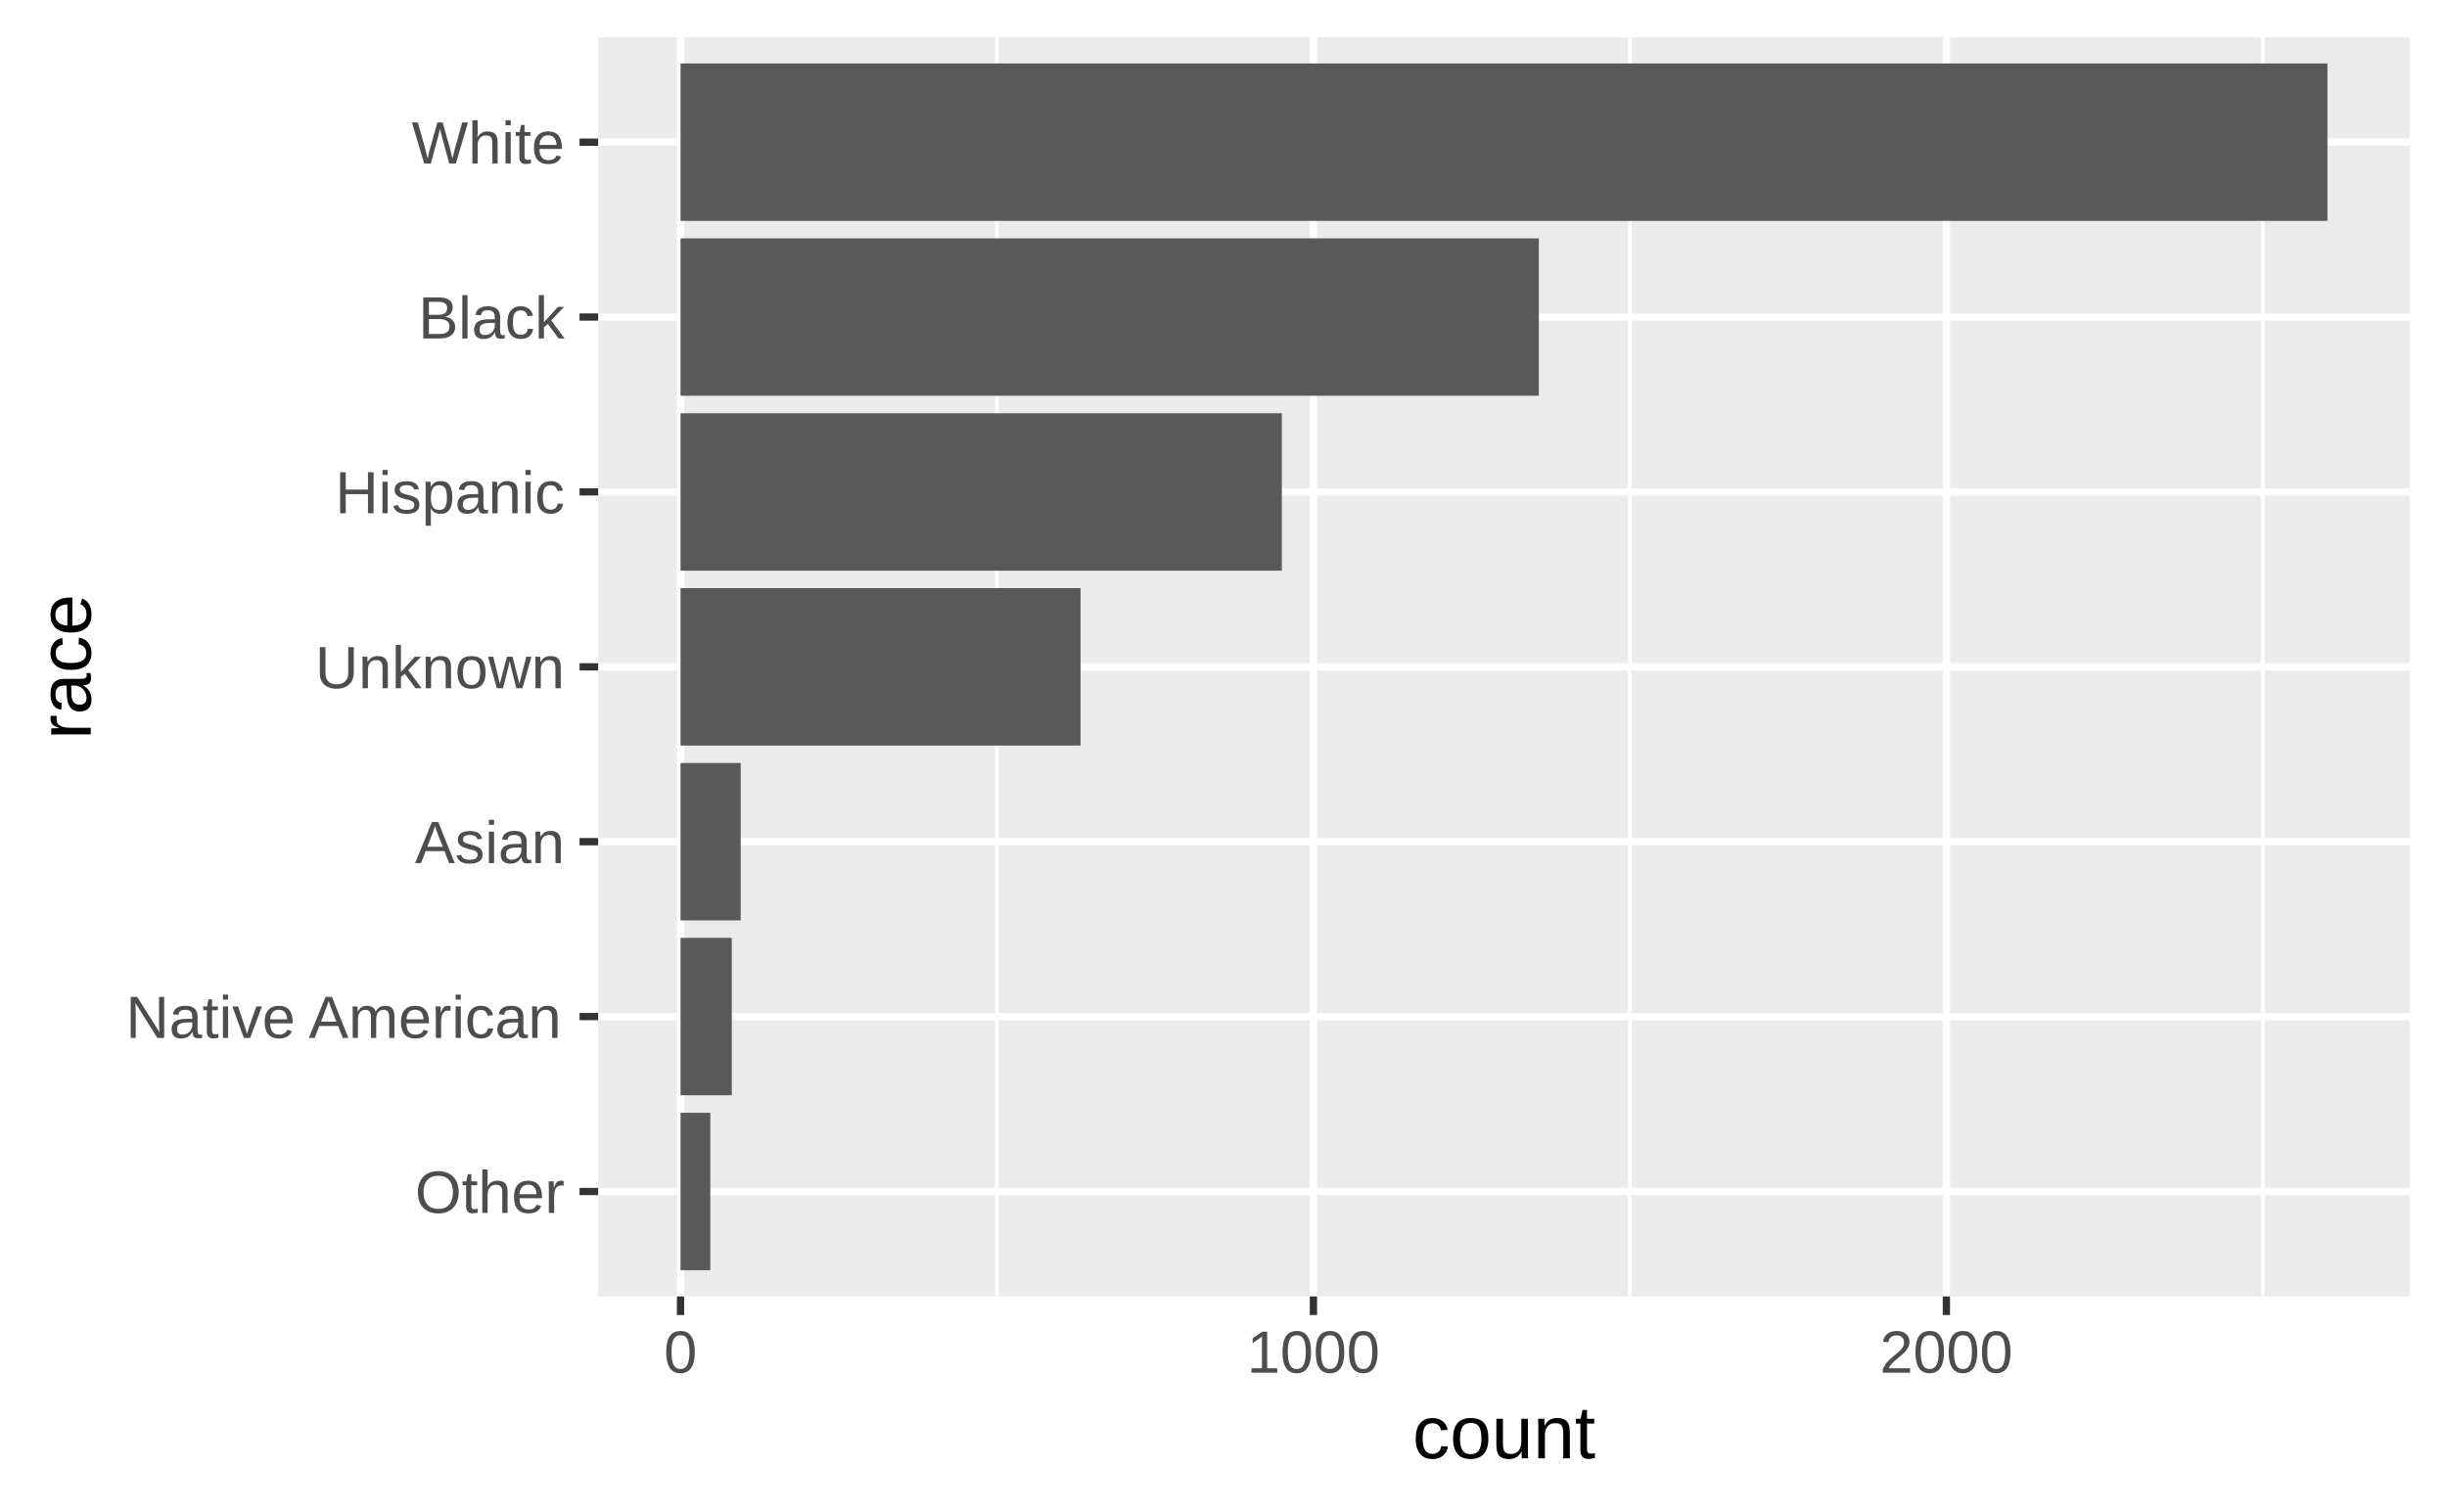
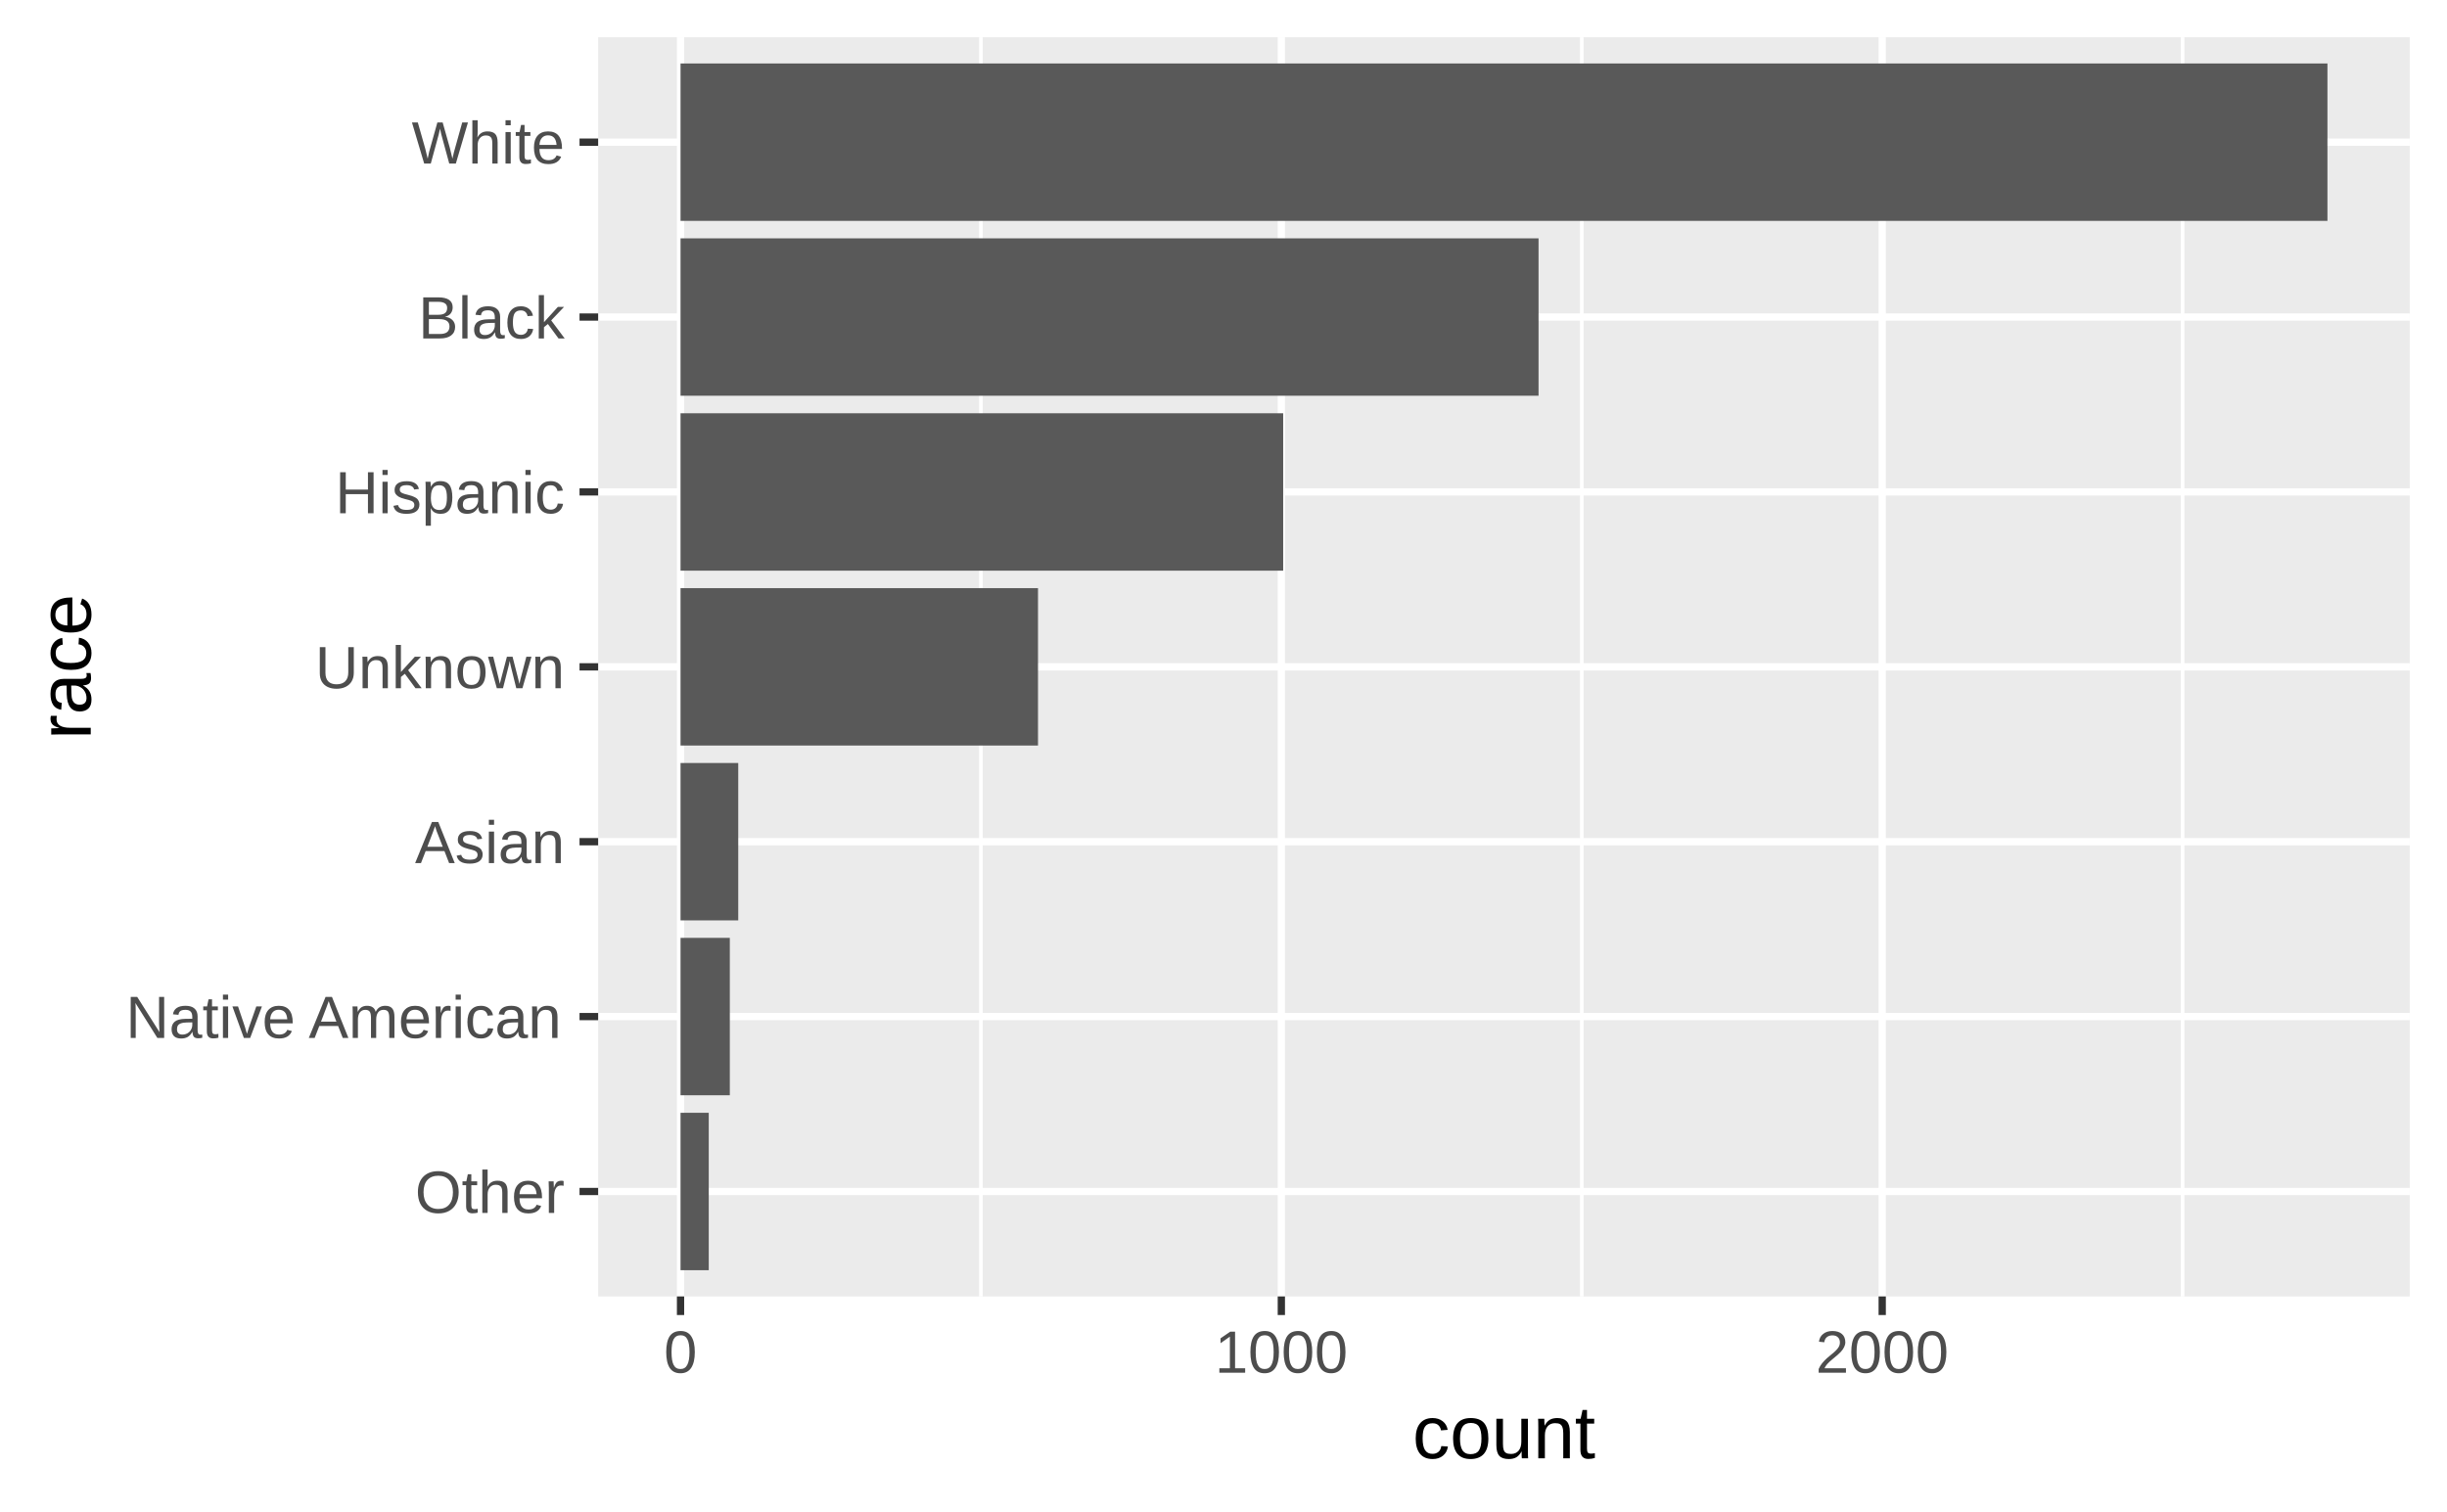
<svg xmlns="http://www.w3.org/2000/svg" viewBox="0 0 360.00 222.48">
  <defs>
    <style type="text/css">
    line, polyline, polygon, path, rect, circle {
      fill: none;
      stroke: #000000;
      stroke-linecap: round;
      stroke-linejoin: round;
      stroke-miterlimit: 10.00;
    }
  </style>
  </defs>
  <rect width="100%" height="100%" style="stroke: none; fill: #FFFFFF;" />
  <rect x="0" y="0.00" width="360.00" height="222.48" style="stroke-width: 1.07; stroke: #FFFFFF; fill: #FFFFFF;" />
  <defs>
    <clipPath id="cpODguMDB8MzU0LjUyfDE5MC43Nnw1LjQ4">
      <rect x="88.00" y="5.48" width="266.52" height="185.28" />
    </clipPath>
  </defs>
  <rect x="88.00" y="5.48" width="266.52" height="185.28" style="stroke-width: 1.07; stroke: none; fill: #EBEBEB;" clip-path="url(#cpODguMDB8MzU0LjUyfDE5MC43Nnw1LjQ4)" />
-   <polyline points="146.67,190.76 146.67,5.48 " style="stroke-width: 0.53; stroke: #FFFFFF; stroke-linecap: butt;" clip-path="url(#cpODguMDB8MzU0LjUyfDE5MC43Nnw1LjQ4)" />
-   <polyline points="239.79,190.76 239.79,5.48 " style="stroke-width: 0.53; stroke: #FFFFFF; stroke-linecap: butt;" clip-path="url(#cpODguMDB8MzU0LjUyfDE5MC43Nnw1LjQ4)" />
-   <polyline points="332.91,190.76 332.91,5.48 " style="stroke-width: 0.53; stroke: #FFFFFF; stroke-linecap: butt;" clip-path="url(#cpODguMDB8MzU0LjUyfDE5MC43Nnw1LjQ4)" />
+   <polyline points="144.31,190.76 144.31,5.48 " style="stroke-width: 0.53; stroke: #FFFFFF; stroke-linecap: butt;" clip-path="url(#cpODguMDB8MzU0LjUyfDE5MC43Nnw1LjQ4)" />
+   <polyline points="232.71,190.76 232.71,5.48 " style="stroke-width: 0.53; stroke: #FFFFFF; stroke-linecap: butt;" clip-path="url(#cpODguMDB8MzU0LjUyfDE5MC43Nnw1LjQ4)" />
+   <polyline points="321.10,190.76 321.10,5.48 " style="stroke-width: 0.53; stroke: #FFFFFF; stroke-linecap: butt;" clip-path="url(#cpODguMDB8MzU0LjUyfDE5MC43Nnw1LjQ4)" />
  <polyline points="88.00,175.32 354.52,175.32 " style="stroke-width: 1.07; stroke: #FFFFFF; stroke-linecap: butt;" clip-path="url(#cpODguMDB8MzU0LjUyfDE5MC43Nnw1LjQ4)" />
  <polyline points="88.00,149.58 354.52,149.58 " style="stroke-width: 1.07; stroke: #FFFFFF; stroke-linecap: butt;" clip-path="url(#cpODguMDB8MzU0LjUyfDE5MC43Nnw1LjQ4)" />
  <polyline points="88.00,123.85 354.52,123.85 " style="stroke-width: 1.07; stroke: #FFFFFF; stroke-linecap: butt;" clip-path="url(#cpODguMDB8MzU0LjUyfDE5MC43Nnw1LjQ4)" />
  <polyline points="88.00,98.12 354.52,98.12 " style="stroke-width: 1.07; stroke: #FFFFFF; stroke-linecap: butt;" clip-path="url(#cpODguMDB8MzU0LjUyfDE5MC43Nnw1LjQ4)" />
  <polyline points="88.00,72.38 354.52,72.38 " style="stroke-width: 1.07; stroke: #FFFFFF; stroke-linecap: butt;" clip-path="url(#cpODguMDB8MzU0LjUyfDE5MC43Nnw1LjQ4)" />
  <polyline points="88.00,46.65 354.52,46.65 " style="stroke-width: 1.07; stroke: #FFFFFF; stroke-linecap: butt;" clip-path="url(#cpODguMDB8MzU0LjUyfDE5MC43Nnw1LjQ4)" />
  <polyline points="88.00,20.92 354.52,20.92 " style="stroke-width: 1.07; stroke: #FFFFFF; stroke-linecap: butt;" clip-path="url(#cpODguMDB8MzU0LjUyfDE5MC43Nnw1LjQ4)" />
  <polyline points="100.12,190.76 100.12,5.48 " style="stroke-width: 1.07; stroke: #FFFFFF; stroke-linecap: butt;" clip-path="url(#cpODguMDB8MzU0LjUyfDE5MC43Nnw1LjQ4)" />
-   <polyline points="193.23,190.76 193.23,5.48 " style="stroke-width: 1.07; stroke: #FFFFFF; stroke-linecap: butt;" clip-path="url(#cpODguMDB8MzU0LjUyfDE5MC43Nnw1LjQ4)" />
-   <polyline points="286.35,190.76 286.35,5.48 " style="stroke-width: 1.07; stroke: #FFFFFF; stroke-linecap: butt;" clip-path="url(#cpODguMDB8MzU0LjUyfDE5MC43Nnw1LjQ4)" />
-   <rect x="100.12" y="163.74" width="4.38" height="23.16" style="stroke-width: 1.07; stroke: none; stroke-linecap: square; stroke-linejoin: miter; fill: #595959;" clip-path="url(#cpODguMDB8MzU0LjUyfDE5MC43Nnw1LjQ4)" />
-   <rect x="100.12" y="138.00" width="7.54" height="23.16" style="stroke-width: 1.07; stroke: none; stroke-linecap: square; stroke-linejoin: miter; fill: #595959;" clip-path="url(#cpODguMDB8MzU0LjUyfDE5MC43Nnw1LjQ4)" />
-   <rect x="100.12" y="112.27" width="8.85" height="23.16" style="stroke-width: 1.07; stroke: none; stroke-linecap: square; stroke-linejoin: miter; fill: #595959;" clip-path="url(#cpODguMDB8MzU0LjUyfDE5MC43Nnw1LjQ4)" />
-   <rect x="100.12" y="86.54" width="58.85" height="23.16" style="stroke-width: 1.07; stroke: none; stroke-linecap: square; stroke-linejoin: miter; fill: #595959;" clip-path="url(#cpODguMDB8MzU0LjUyfDE5MC43Nnw1LjQ4)" />
-   <rect x="100.12" y="60.81" width="88.46" height="23.16" style="stroke-width: 1.07; stroke: none; stroke-linecap: square; stroke-linejoin: miter; fill: #595959;" clip-path="url(#cpODguMDB8MzU0LjUyfDE5MC43Nnw1LjQ4)" />
-   <rect x="100.12" y="35.07" width="126.27" height="23.16" style="stroke-width: 1.07; stroke: none; stroke-linecap: square; stroke-linejoin: miter; fill: #595959;" clip-path="url(#cpODguMDB8MzU0LjUyfDE5MC43Nnw1LjQ4)" />
+   <polyline points="188.51,190.76 188.51,5.48 " style="stroke-width: 1.07; stroke: #FFFFFF; stroke-linecap: butt;" clip-path="url(#cpODguMDB8MzU0LjUyfDE5MC43Nnw1LjQ4)" />
+   <polyline points="276.91,190.76 276.91,5.48 " style="stroke-width: 1.07; stroke: #FFFFFF; stroke-linecap: butt;" clip-path="url(#cpODguMDB8MzU0LjUyfDE5MC43Nnw1LjQ4)" />
+   <rect x="100.12" y="163.74" width="4.15" height="23.16" style="stroke-width: 1.07; stroke: none; stroke-linecap: square; stroke-linejoin: miter; fill: #595959;" clip-path="url(#cpODguMDB8MzU0LjUyfDE5MC43Nnw1LjQ4)" />
+   <rect x="100.12" y="138.00" width="7.25" height="23.16" style="stroke-width: 1.07; stroke: none; stroke-linecap: square; stroke-linejoin: miter; fill: #595959;" clip-path="url(#cpODguMDB8MzU0LjUyfDE5MC43Nnw1LjQ4)" />
+   <rect x="100.12" y="112.27" width="8.49" height="23.16" style="stroke-width: 1.07; stroke: none; stroke-linecap: square; stroke-linejoin: miter; fill: #595959;" clip-path="url(#cpODguMDB8MzU0LjUyfDE5MC43Nnw1LjQ4)" />
+   <rect x="100.12" y="86.54" width="52.59" height="23.16" style="stroke-width: 1.07; stroke: none; stroke-linecap: square; stroke-linejoin: miter; fill: #595959;" clip-path="url(#cpODguMDB8MzU0LjUyfDE5MC43Nnw1LjQ4)" />
+   <rect x="100.12" y="60.81" width="88.66" height="23.16" style="stroke-width: 1.07; stroke: none; stroke-linecap: square; stroke-linejoin: miter; fill: #595959;" clip-path="url(#cpODguMDB8MzU0LjUyfDE5MC43Nnw1LjQ4)" />
+   <rect x="100.12" y="35.07" width="126.23" height="23.16" style="stroke-width: 1.07; stroke: none; stroke-linecap: square; stroke-linejoin: miter; fill: #595959;" clip-path="url(#cpODguMDB8MzU0LjUyfDE5MC43Nnw1LjQ4)" />
  <rect x="100.12" y="9.34" width="242.29" height="23.16" style="stroke-width: 1.07; stroke: none; stroke-linecap: square; stroke-linejoin: miter; fill: #595959;" clip-path="url(#cpODguMDB8MzU0LjUyfDE5MC43Nnw1LjQ4)" />
  <defs>
    <clipPath id="cpMC4wMHwzNjAuMDB8MjIyLjQ4fDAuMDA=">
      <rect x="0.00" y="0.00" width="360.00" height="222.48" />
    </clipPath>
  </defs>
  <g clip-path="url(#cpMC4wMHwzNjAuMDB8MjIyLjQ4fDAuMDA=)">
    <text x="61.06" y="178.47" style="font-size: 8.80px; fill: #4D4D4D; font-family: Arial;" textLength="22.01px" lengthAdjust="spacingAndGlyphs">Other</text>
  </g>
  <g clip-path="url(#cpMC4wMHwzNjAuMDB8MjIyLjQ4fDAuMDA=)">
    <text x="18.51" y="152.73" style="font-size: 8.80px; fill: #4D4D4D; font-family: Arial;" textLength="64.56px" lengthAdjust="spacingAndGlyphs">Native American</text>
  </g>
  <g clip-path="url(#cpMC4wMHwzNjAuMDB8MjIyLjQ4fDAuMDA=)">
    <text x="61.06" y="127.00" style="font-size: 8.80px; fill: #4D4D4D; font-family: Arial;" textLength="22.01px" lengthAdjust="spacingAndGlyphs">Asian</text>
  </g>
  <g clip-path="url(#cpMC4wMHwzNjAuMDB8MjIyLjQ4fDAuMDA=)">
    <text x="46.38" y="101.27" style="font-size: 8.80px; fill: #4D4D4D; font-family: Arial;" textLength="36.69px" lengthAdjust="spacingAndGlyphs">Unknown</text>
  </g>
  <g clip-path="url(#cpMC4wMHwzNjAuMDB8MjIyLjQ4fDAuMDA=)">
    <text x="49.32" y="75.53" style="font-size: 8.80px; fill: #4D4D4D; font-family: Arial;" textLength="33.75px" lengthAdjust="spacingAndGlyphs">Hispanic</text>
  </g>
  <g clip-path="url(#cpMC4wMHwzNjAuMDB8MjIyLjQ4fDAuMDA=)">
    <text x="61.55" y="49.80" style="font-size: 8.80px; fill: #4D4D4D; font-family: Arial;" textLength="21.52px" lengthAdjust="spacingAndGlyphs">Black</text>
  </g>
  <g clip-path="url(#cpMC4wMHwzNjAuMDB8MjIyLjQ4fDAuMDA=)">
    <text x="60.58" y="24.07" style="font-size: 8.80px; fill: #4D4D4D; font-family: Arial;" textLength="22.49px" lengthAdjust="spacingAndGlyphs">White</text>
  </g>
  <polyline points="85.26,175.32 88.00,175.32 " style="stroke-width: 1.07; stroke: #333333; stroke-linecap: butt;" clip-path="url(#cpMC4wMHwzNjAuMDB8MjIyLjQ4fDAuMDA=)" />
  <polyline points="85.26,149.58 88.00,149.58 " style="stroke-width: 1.07; stroke: #333333; stroke-linecap: butt;" clip-path="url(#cpMC4wMHwzNjAuMDB8MjIyLjQ4fDAuMDA=)" />
  <polyline points="85.26,123.85 88.00,123.85 " style="stroke-width: 1.07; stroke: #333333; stroke-linecap: butt;" clip-path="url(#cpMC4wMHwzNjAuMDB8MjIyLjQ4fDAuMDA=)" />
  <polyline points="85.26,98.12 88.00,98.12 " style="stroke-width: 1.07; stroke: #333333; stroke-linecap: butt;" clip-path="url(#cpMC4wMHwzNjAuMDB8MjIyLjQ4fDAuMDA=)" />
  <polyline points="85.26,72.38 88.00,72.38 " style="stroke-width: 1.07; stroke: #333333; stroke-linecap: butt;" clip-path="url(#cpMC4wMHwzNjAuMDB8MjIyLjQ4fDAuMDA=)" />
  <polyline points="85.26,46.65 88.00,46.65 " style="stroke-width: 1.07; stroke: #333333; stroke-linecap: butt;" clip-path="url(#cpMC4wMHwzNjAuMDB8MjIyLjQ4fDAuMDA=)" />
  <polyline points="85.26,20.92 88.00,20.92 " style="stroke-width: 1.07; stroke: #333333; stroke-linecap: butt;" clip-path="url(#cpMC4wMHwzNjAuMDB8MjIyLjQ4fDAuMDA=)" />
  <polyline points="100.12,193.50 100.12,190.76 " style="stroke-width: 1.07; stroke: #333333; stroke-linecap: butt;" clip-path="url(#cpMC4wMHwzNjAuMDB8MjIyLjQ4fDAuMDA=)" />
-   <polyline points="193.23,193.50 193.23,190.76 " style="stroke-width: 1.07; stroke: #333333; stroke-linecap: butt;" clip-path="url(#cpMC4wMHwzNjAuMDB8MjIyLjQ4fDAuMDA=)" />
-   <polyline points="286.35,193.50 286.35,190.76 " style="stroke-width: 1.07; stroke: #333333; stroke-linecap: butt;" clip-path="url(#cpMC4wMHwzNjAuMDB8MjIyLjQ4fDAuMDA=)" />
+   <polyline points="188.51,193.50 188.51,190.76 " style="stroke-width: 1.07; stroke: #333333; stroke-linecap: butt;" clip-path="url(#cpMC4wMHwzNjAuMDB8MjIyLjQ4fDAuMDA=)" />
+   <polyline points="276.91,193.50 276.91,190.76 " style="stroke-width: 1.07; stroke: #333333; stroke-linecap: butt;" clip-path="url(#cpMC4wMHwzNjAuMDB8MjIyLjQ4fDAuMDA=)" />
  <g clip-path="url(#cpMC4wMHwzNjAuMDB8MjIyLjQ4fDAuMDA=)">
    <text x="97.67" y="201.99" style="font-size: 8.80px; fill: #4D4D4D; font-family: Arial;" textLength="4.89px" lengthAdjust="spacingAndGlyphs">0</text>
  </g>
  <g clip-path="url(#cpMC4wMHwzNjAuMDB8MjIyLjQ4fDAuMDA=)">
-     <text x="183.44" y="201.99" style="font-size: 8.80px; fill: #4D4D4D; font-family: Arial;" textLength="19.58px" lengthAdjust="spacingAndGlyphs">1000</text>
+     <text x="178.72" y="201.99" style="font-size: 8.80px; fill: #4D4D4D; font-family: Arial;" textLength="19.58px" lengthAdjust="spacingAndGlyphs">1000</text>
  </g>
  <g clip-path="url(#cpMC4wMHwzNjAuMDB8MjIyLjQ4fDAuMDA=)">
-     <text x="276.56" y="201.99" style="font-size: 8.80px; fill: #4D4D4D; font-family: Arial;" textLength="19.58px" lengthAdjust="spacingAndGlyphs">2000</text>
+     <text x="267.12" y="201.99" style="font-size: 8.80px; fill: #4D4D4D; font-family: Arial;" textLength="19.58px" lengthAdjust="spacingAndGlyphs">2000</text>
  </g>
  <g clip-path="url(#cpMC4wMHwzNjAuMDB8MjIyLjQ4fDAuMDA=)">
    <text x="207.81" y="214.58" style="font-size: 11.00px; font-family: Arial;" textLength="26.91px" lengthAdjust="spacingAndGlyphs">count</text>
  </g>
  <g clip-path="url(#cpMC4wMHwzNjAuMDB8MjIyLjQ4fDAuMDA=)">
    <text transform="translate(13.35,108.82) rotate(-90)" style="font-size: 11.00px; font-family: Arial;" textLength="21.40px" lengthAdjust="spacingAndGlyphs">race</text>
  </g>
</svg>
